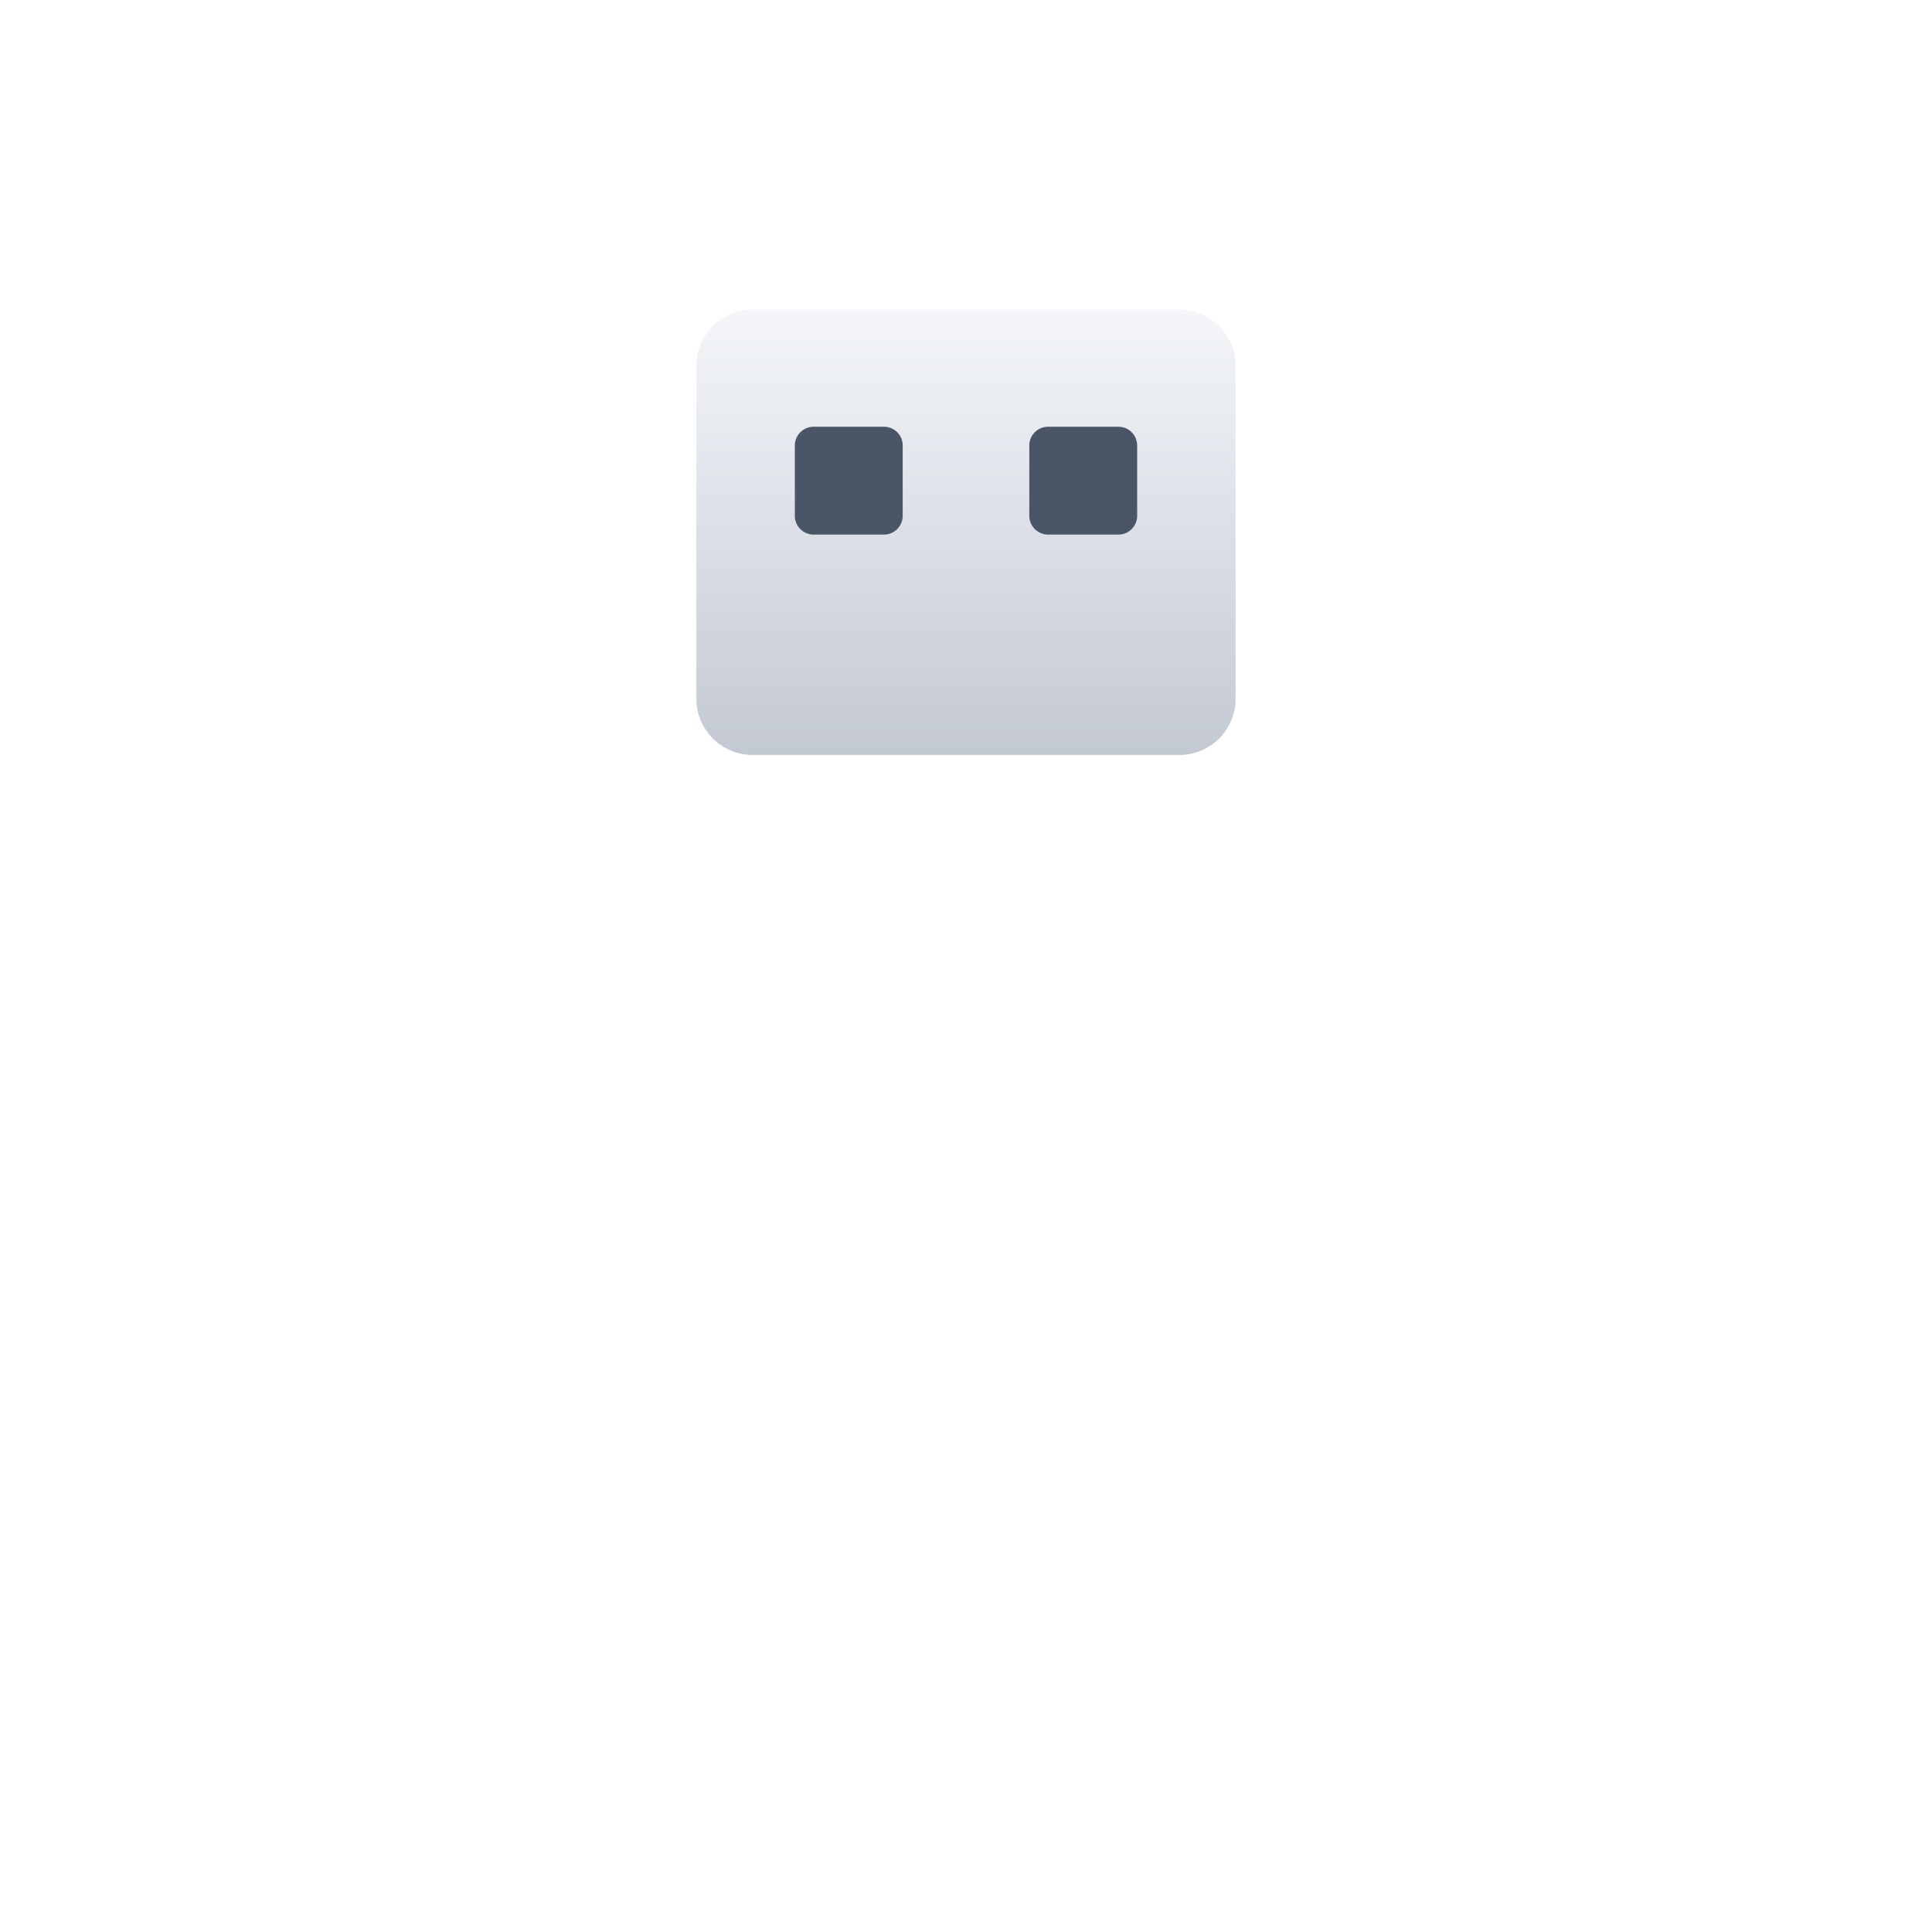
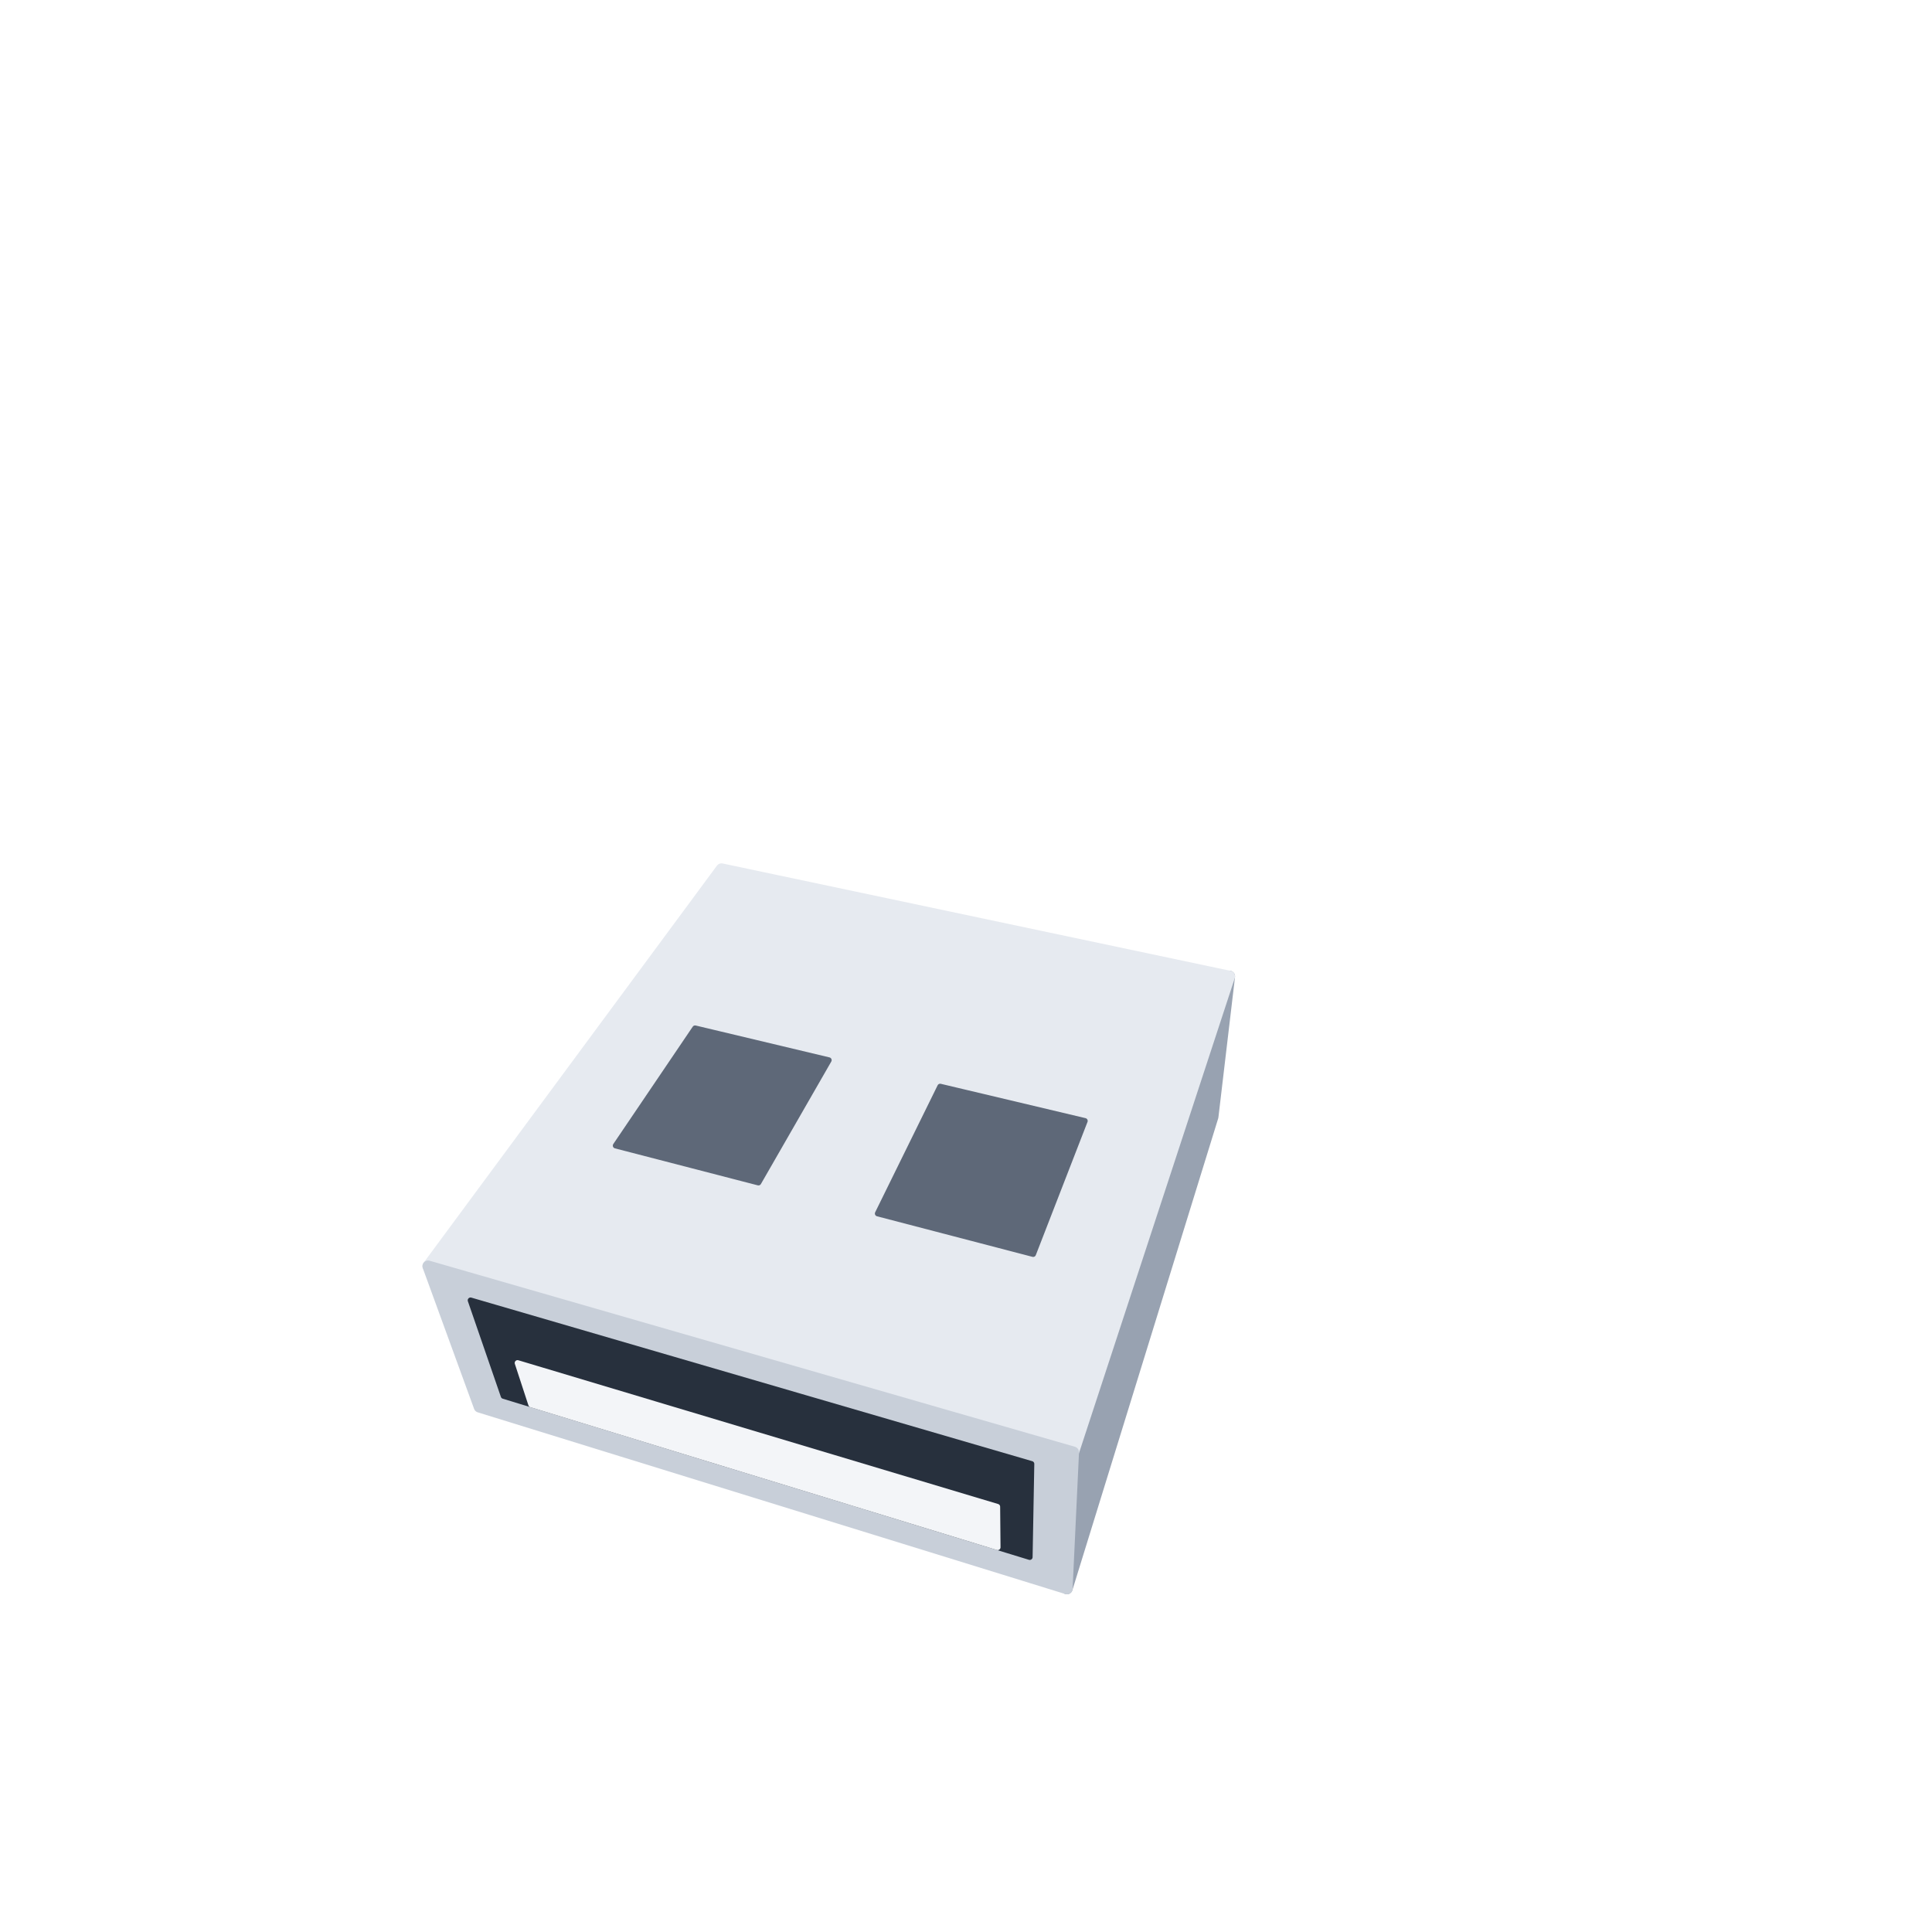
<svg xmlns="http://www.w3.org/2000/svg" width="1024" height="1024" viewBox="0 0 1024 1024">
-   <defs>
-     <linearGradient id="metal" x1="0" y1="0" x2="0" y2="1">
-       <stop offset="0" stop-color="#F4F6F9" />
-       <stop offset="1" stop-color="#C3C9D3" />
-     </linearGradient>
-   </defs>
-   <g transform="translate(512 512) scale(1.2427) translate(-512 -512)">
-     <rect x="397" y="232" width="230" height="190" rx="24" fill="url(#metal)" />
-     <rect x="439" y="282" width="46" height="46" rx="8" fill="#4A5568" />
-     <rect x="539" y="282" width="46" height="46" rx="8" fill="#4A5568" />
-   </g>
+   <path d="M642.8 591.9 L651.6 517.5 L568.9 769.7 L565.5 842.0 Z" fill="#98A2B1" stroke="#98A2B1" stroke-width="6" stroke-linejoin="round" />
+   <path d="M382.4 460.6 L651.6 517.5 L568.9 769.7 L226.9 671.1 Z" fill="#E6EAF0" stroke="#E6EAF0" stroke-width="6" stroke-linejoin="round" />
+   <path d="M368.4 545.0 L439.3 561.9 L402.0 626.8 L326.3 607.2 Z" fill="#5E6878" stroke="#5E6878" stroke-width="3" stroke-linejoin="round" />
+   <path d="M498.3 575.9 L575.0 594.1 L547.6 664.7 L465.2 643.2 Z" fill="#5E6878" stroke="#5E6878" stroke-width="3" stroke-linejoin="round" />
+   <path d="M254.1 745.7 L565.5 842.0 L568.9 769.7 L226.9 671.1 Z" fill="#C8CFD9" stroke="#C8CFD9" stroke-width="6" stroke-linejoin="round" />
+   <path d="M266.9 739.9 L545.8 825.3 L546.7 775.9 L249.4 689.2 Z" fill="#27303D" stroke="#27303D" stroke-width="3" stroke-linejoin="round" />
+   <path d="M281.5 744.4 L528.8 820.1 L528.6 798.6 L274.3 722.4 Z" fill="#F3F5F8" stroke="#F3F5F8" stroke-width="3" stroke-linejoin="round" />
</svg>
